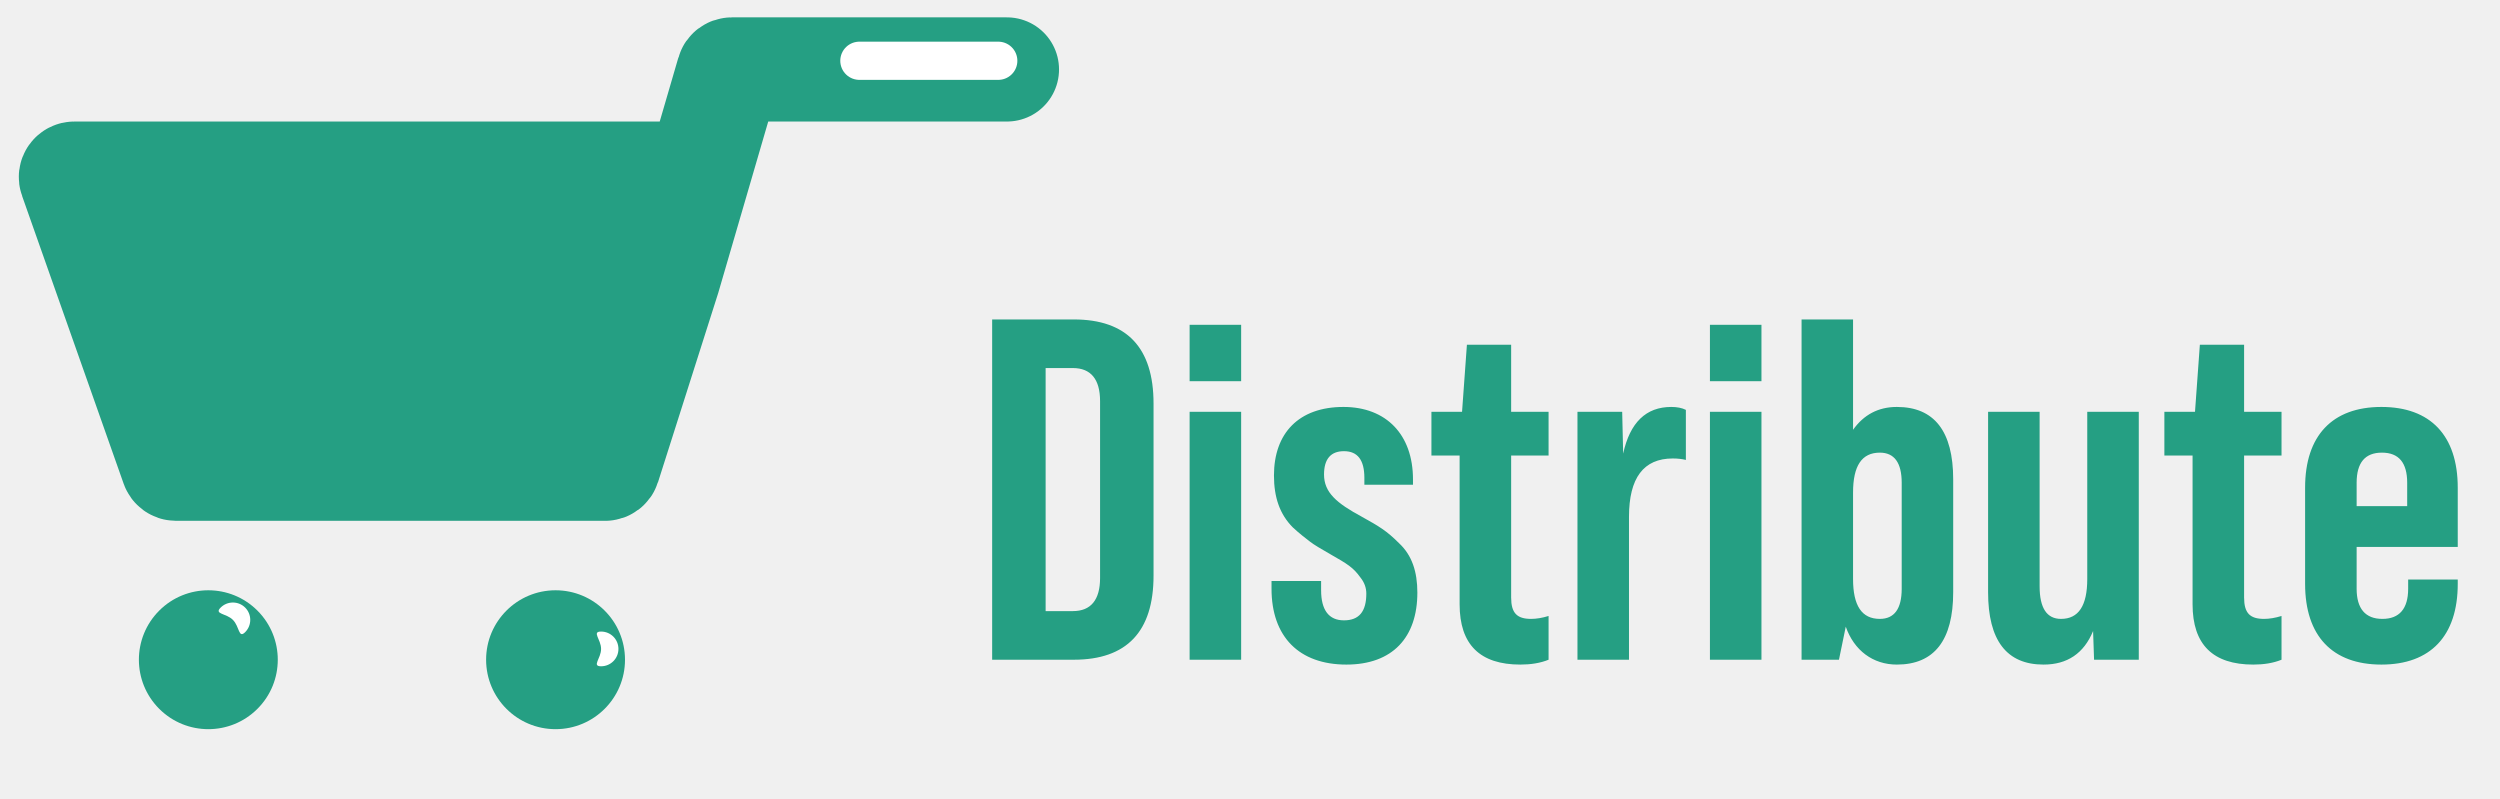
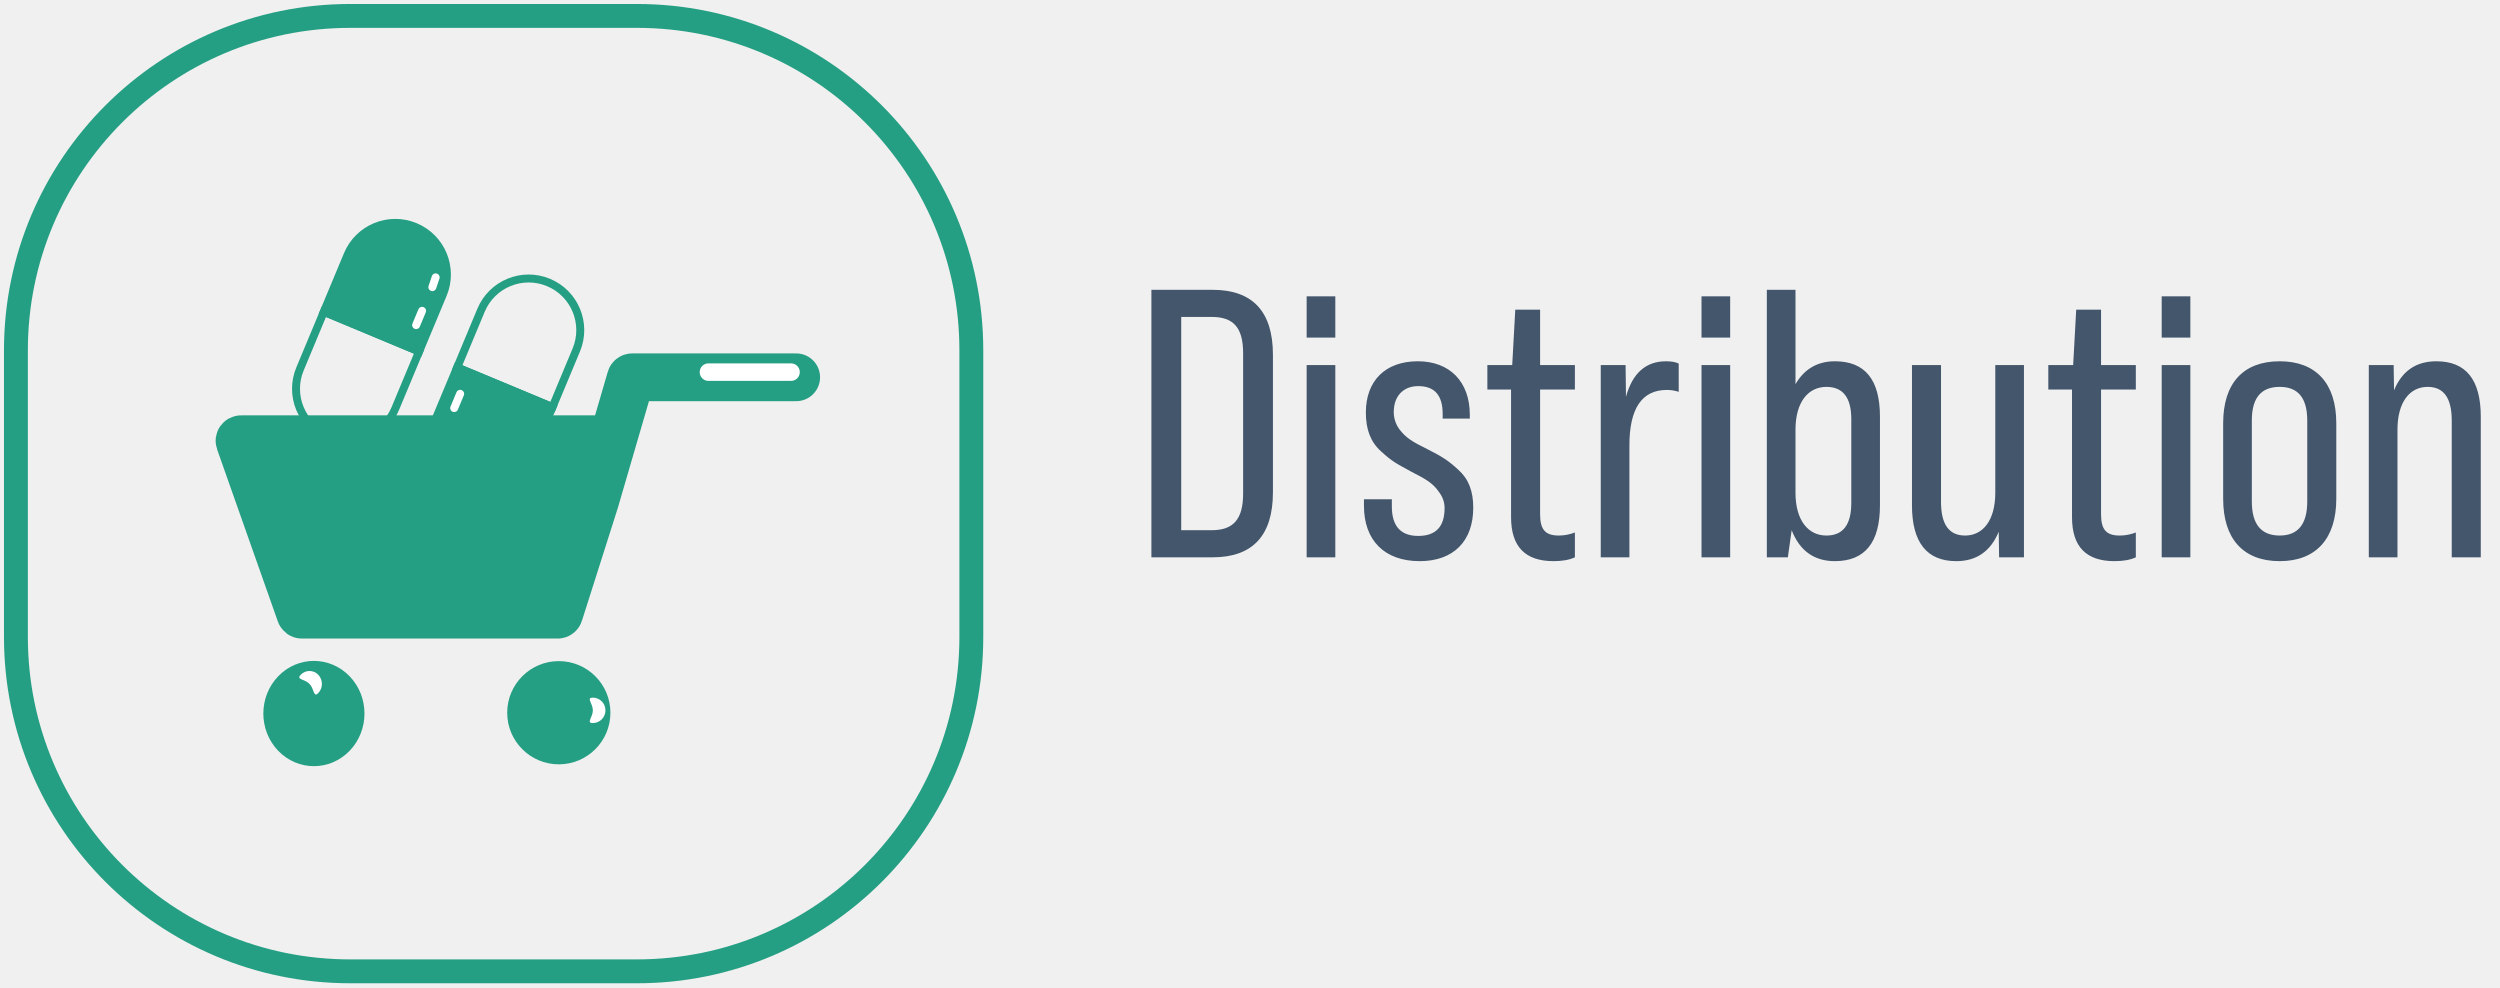
- <svg xmlns="http://www.w3.org/2000/svg" width="72" height="23" viewBox="0 0 72 23" fill="none">
-   <circle cx="16" cy="19" r="2" fill="#259F83" />
-   <path d="M17.311 18.189C17.588 18.189 17.811 18.413 17.811 18.689C17.811 18.965 17.588 19.189 17.311 19.189C17.035 19.189 17.311 18.965 17.311 18.689C17.311 18.413 17.035 18.189 17.311 18.189Z" fill="white" />
-   <circle cx="6" cy="19" r="2" transform="rotate(-45 6.00006 19)" fill="#259F83" />
-   <path d="M6.354 17.499C6.549 17.304 6.866 17.304 7.061 17.499C7.256 17.694 7.256 18.011 7.061 18.206C6.866 18.401 6.903 18.048 6.707 17.852C6.512 17.657 6.159 17.694 6.354 17.499Z" fill="white" />
-   <path d="M17.427 13.5H5.071C5.028 13.5 4.991 13.473 4.976 13.433L2.047 5.133C2.024 5.068 2.072 5 2.141 5H20.125L19.25 8L17.522 13.43C17.509 13.472 17.47 13.5 17.427 13.5Z" fill="#259F83" />
-   <path d="M29 2H21.075C21.031 2 20.991 2.029 20.979 2.072L20.125 5M20.125 5H2.141C2.072 5 2.024 5.068 2.047 5.133L4.976 13.433C4.991 13.473 5.028 13.5 5.071 13.5H17.427C17.47 13.5 17.509 13.472 17.522 13.43L19.25 8L20.125 5Z" stroke="#259F83" stroke-width="3" stroke-linecap="round" />
-   <path d="M24.75 1.75H28.75" stroke="white" stroke-width="1.1" stroke-linecap="round" />
-   <path d="M30.926 19H28.574V9.2H30.926C32.452 9.2 33.222 10.012 33.222 11.622V16.578C33.222 18.188 32.452 19 30.926 19ZM30.114 10.6V17.6H30.898C31.416 17.6 31.682 17.278 31.682 16.648V11.552C31.682 10.922 31.416 10.6 30.898 10.6H30.114ZM35.745 10.978H34.261V9.354H35.745V10.978ZM35.745 19H34.261V11.86H35.745V19ZM38.776 19.14C37.418 19.14 36.62 18.342 36.62 16.956V16.732H38.048V16.998C38.048 17.572 38.272 17.866 38.706 17.866C39.14 17.866 39.35 17.614 39.35 17.096C39.35 16.928 39.294 16.774 39.182 16.634C38.972 16.34 38.804 16.242 38.314 15.962C38.048 15.808 37.852 15.696 37.726 15.598C37.6 15.5 37.432 15.374 37.236 15.192C36.858 14.814 36.69 14.324 36.69 13.694C36.69 12.476 37.404 11.72 38.692 11.72C39.924 11.72 40.694 12.518 40.694 13.806V13.96H39.294V13.764C39.294 13.246 39.098 12.994 38.706 12.994C38.328 12.994 38.132 13.218 38.132 13.666C38.132 14.184 38.496 14.492 39.224 14.884C39.728 15.164 39.938 15.29 40.288 15.64C40.666 15.99 40.82 16.466 40.82 17.068C40.82 18.356 40.106 19.14 38.776 19.14ZM44.599 11.86V13.12H43.521V17.208C43.521 17.656 43.689 17.824 44.095 17.824C44.249 17.824 44.417 17.796 44.599 17.74V19C44.361 19.098 44.081 19.14 43.787 19.14C42.625 19.14 42.037 18.566 42.037 17.404V13.12H41.225V11.86H42.107L42.247 9.928H43.521V11.86H44.599ZM48.133 11.72C48.301 11.72 48.441 11.748 48.553 11.804V13.246C48.441 13.218 48.315 13.204 48.175 13.204C47.335 13.204 46.915 13.764 46.915 14.884V19H45.431V11.86H46.719L46.747 13.064C46.943 12.168 47.405 11.72 48.133 11.72ZM50.73 10.978H49.246V9.354H50.73V10.978ZM50.73 19H49.246V11.86H50.73V19ZM54.629 11.72C55.706 11.72 56.252 12.42 56.252 13.806V17.054C56.252 18.44 55.706 19.14 54.629 19.14C53.943 19.14 53.397 18.734 53.158 18.048L52.962 19H51.885V9.2H53.368V12.378C53.676 11.944 54.096 11.72 54.629 11.72ZM54.769 16.956V13.904C54.769 13.33 54.559 13.036 54.139 13.036C53.62 13.036 53.368 13.414 53.368 14.184V16.676C53.368 17.446 53.62 17.824 54.139 17.824C54.559 17.824 54.769 17.53 54.769 16.956ZM60.113 16.676V11.86H61.597V19H60.309L60.281 18.174C60.015 18.818 59.539 19.14 58.853 19.14C57.789 19.14 57.257 18.44 57.257 17.054V11.86H58.741V16.886C58.741 17.516 58.951 17.824 59.357 17.824C59.861 17.824 60.113 17.446 60.113 16.676ZM65.708 11.86V13.12H64.63V17.208C64.63 17.656 64.798 17.824 65.204 17.824C65.358 17.824 65.526 17.796 65.708 17.74V19C65.47 19.098 65.19 19.14 64.896 19.14C63.734 19.14 63.146 18.566 63.146 17.404V13.12H62.334V11.86H63.216L63.356 9.928H64.63V11.86H65.708ZM70.783 14.044V15.752H67.871V16.956C67.871 17.53 68.123 17.824 68.613 17.824C69.103 17.824 69.355 17.53 69.355 16.956V16.69H70.783V16.816C70.783 18.314 69.999 19.14 68.585 19.14C67.171 19.14 66.387 18.314 66.387 16.816V14.044C66.387 12.546 67.171 11.72 68.585 11.72C69.999 11.72 70.783 12.546 70.783 14.044ZM67.871 13.904V14.576H69.327V13.904C69.327 13.33 69.089 13.036 68.599 13.036C68.109 13.036 67.871 13.33 67.871 13.904Z" fill="#259F83" />
+ <svg xmlns="http://www.w3.org/2000/svg" width="157" height="62" viewBox="0 0 157 62" fill="none">
+   <path d="M76.148 35H72.308V18.2H76.148C78.668 18.2 79.94 19.568 79.94 22.28V30.92C79.94 33.632 78.668 35 76.148 35ZM74.18 19.904V33.296H76.1C77.444 33.296 78.068 32.624 78.068 30.992V22.184C78.068 20.552 77.444 19.904 76.1 19.904H74.18ZM83.858 21.2H82.058V18.608H83.858V21.2ZM83.858 35H82.058V22.928H83.858V35ZM89.16 35.24C86.952 35.24 85.656 33.944 85.656 31.76V31.352H87.408V31.808C87.408 33.032 87.96 33.656 89.064 33.656C90.168 33.656 90.72 33.08 90.72 31.904C90.72 31.544 90.6 31.208 90.384 30.92C89.976 30.32 89.52 30.08 88.632 29.624C88.152 29.36 87.792 29.168 87.576 29.024C87.36 28.88 87.072 28.664 86.736 28.352C86.064 27.752 85.776 26.96 85.776 25.904C85.776 23.912 87 22.688 89.04 22.688C91.032 22.688 92.304 23.96 92.304 26.048V26.288H90.6V26C90.6 24.824 90.096 24.248 89.064 24.248C88.176 24.248 87.528 24.824 87.528 25.88C87.528 26.264 87.648 26.624 87.864 26.936C88.32 27.536 88.728 27.752 89.688 28.232C90.576 28.688 90.936 28.904 91.584 29.504C92.232 30.08 92.52 30.848 92.52 31.88C92.52 33.968 91.296 35.24 89.16 35.24ZM98.903 22.928V24.464H96.719V32.288C96.719 33.248 97.031 33.632 97.895 33.632C98.255 33.632 98.591 33.56 98.903 33.44V35C98.543 35.168 98.087 35.24 97.559 35.24C95.783 35.24 94.895 34.328 94.895 32.48V24.464H93.407V22.928H94.967L95.159 19.448H96.719V22.928H98.903ZM104.631 22.688C104.967 22.688 105.231 22.736 105.423 22.832V24.608C105.207 24.536 104.967 24.488 104.679 24.488C103.119 24.488 102.327 25.64 102.327 27.968V35H100.527V22.928H102.087L102.111 24.92C102.519 23.432 103.359 22.688 104.631 22.688ZM108.655 21.2H106.855V18.608H108.655V21.2ZM108.655 35H106.855V22.928H108.655V35ZM115.229 22.688C117.125 22.688 118.061 23.84 118.061 26.168V31.736C118.061 34.064 117.125 35.24 115.229 35.24C113.933 35.24 113.021 34.592 112.517 33.296L112.277 35H110.957V18.2H112.757V24.128C113.309 23.168 114.149 22.688 115.229 22.688ZM116.261 31.592V26.312C116.261 24.968 115.733 24.296 114.701 24.296C113.549 24.296 112.757 25.256 112.757 26.984V30.944C112.757 32.672 113.549 33.632 114.701 33.632C115.733 33.632 116.261 32.96 116.261 31.592ZM125.304 30.944V22.928H127.104V35H125.544L125.52 33.392C125.016 34.616 124.128 35.24 122.856 35.24C121.008 35.24 120.072 34.064 120.072 31.736V22.928H121.896V31.52C121.896 32.936 122.4 33.632 123.408 33.632C124.536 33.632 125.304 32.672 125.304 30.944ZM134.13 22.928V24.464H131.946V32.288C131.946 33.248 132.258 33.632 133.122 33.632C133.482 33.632 133.818 33.56 134.13 33.44V35C133.77 35.168 133.314 35.24 132.786 35.24C131.01 35.24 130.122 34.328 130.122 32.48V24.464H128.634V22.928H130.194L130.386 19.448H131.946V22.928H134.13ZM137.554 21.2H135.754V18.608H137.554V21.2ZM137.554 35H135.754V22.928H137.554V35ZM143.167 35.24C140.863 35.24 139.615 33.824 139.615 31.328V26.576C139.615 24.08 140.863 22.688 143.167 22.688C145.447 22.688 146.719 24.08 146.719 26.576V31.328C146.719 33.824 145.447 35.24 143.167 35.24ZM143.167 33.632C144.319 33.632 144.895 32.912 144.895 31.496V26.408C144.895 24.992 144.319 24.296 143.167 24.296C141.991 24.296 141.415 24.992 141.415 26.408V31.496C141.415 32.912 141.991 33.632 143.167 33.632ZM153.009 22.688C154.857 22.688 155.793 23.84 155.793 26.168V35H153.969V26.408C153.969 24.992 153.465 24.296 152.457 24.296C151.329 24.296 150.561 25.256 150.561 26.984V35H148.761V22.928H150.321L150.345 24.512C150.849 23.288 151.737 22.688 153.009 22.688Z" fill="#44566C" />
+   <rect x="1" y="1" width="60" height="60" rx="21" stroke="#259F83" stroke-width="1.5" />
+   <ellipse cx="35.093" cy="44.759" rx="3.241" ry="3.241" fill="#259F83" />
+   <path d="M37.231 43.813C37.668 43.813 38.022 44.17 38.022 44.61C38.022 45.05 37.668 45.407 37.231 45.407C36.794 45.407 37.231 45.05 37.231 44.61C37.231 44.17 36.794 43.813 37.231 43.813Z" fill="white" />
+   <circle cx="3.241" cy="3.241" r="3.241" transform="matrix(0.692847 -0.721085 0.692847 0.721085 15.2224 44.8101)" fill="#259F83" />
+   <path d="M18.886 42.375C19.19 42.059 19.683 42.059 19.988 42.375C20.292 42.692 20.292 43.206 19.988 43.522C19.683 43.839 19.741 43.266 19.437 42.949C19.132 42.632 18.581 42.692 18.886 42.375Z" fill="white" />
+   <path d="M20.584 27.408C18.932 26.719 18.151 24.821 18.84 23.169L20.337 19.58L26.319 22.075L24.822 25.664C24.133 27.316 22.235 28.097 20.584 27.408Z" stroke="#259F83" stroke-width="0.5" stroke-linecap="round" />
+   <path d="M26.072 14.247C24.42 13.559 22.523 14.339 21.834 15.991L20.337 19.58L26.319 22.075L27.816 18.486C28.505 16.834 27.724 14.936 26.072 14.247Z" fill="#259F83" stroke="#259F83" stroke-width="0.5" stroke-linecap="round" />
+   <path d="M27.359 17.419L27.152 18.033" stroke="white" stroke-width="0.5" stroke-linecap="round" />
+   <path d="M26.133 20.417L26.507 19.52" stroke="white" stroke-width="0.5" stroke-linecap="round" />
+   <path d="M34.447 17.74C36.099 18.429 36.88 20.327 36.191 21.979L34.694 25.568L28.712 23.073L30.209 19.484C30.898 17.832 32.795 17.051 34.447 17.74Z" stroke="#259F83" stroke-width="0.5" stroke-linecap="round" />
+   <path d="M28.959 30.901C30.611 31.59 32.508 30.809 33.197 29.157L34.694 25.568L28.712 23.073L27.215 26.662C26.526 28.314 27.307 30.212 28.959 30.901Z" fill="#259F83" stroke="#259F83" stroke-width="0.5" stroke-linecap="round" />
+   <path d="M27.672 27.73L27.879 27.116" stroke="white" stroke-width="0.5" stroke-linecap="round" />
+   <path d="M28.898 24.731L28.524 25.628" stroke="white" stroke-width="0.5" stroke-linecap="round" />
+   <path d="M35.02 38.602H18.96C18.917 38.602 18.88 38.575 18.865 38.535L15.047 27.716C15.024 27.651 15.072 27.583 15.141 27.583H38.495L37.361 31.472L35.115 38.532C35.102 38.574 35.063 38.602 35.02 38.602Z" fill="#259F83" />
+   <path d="M50 23.694H39.705C39.66 23.694 39.621 23.724 39.609 23.766L38.495 27.583M38.495 27.583H15.141C15.072 27.583 15.024 27.651 15.047 27.716L18.865 38.535C18.88 38.575 18.917 38.602 18.96 38.602H35.02C35.063 38.602 35.102 38.574 35.115 38.532L37.361 31.472L38.495 27.583Z" stroke="#259F83" stroke-width="3" stroke-linecap="round" />
+   <path d="M44.491 23.37H49.676" stroke="white" stroke-width="1.1" stroke-linecap="round" />
</svg>
